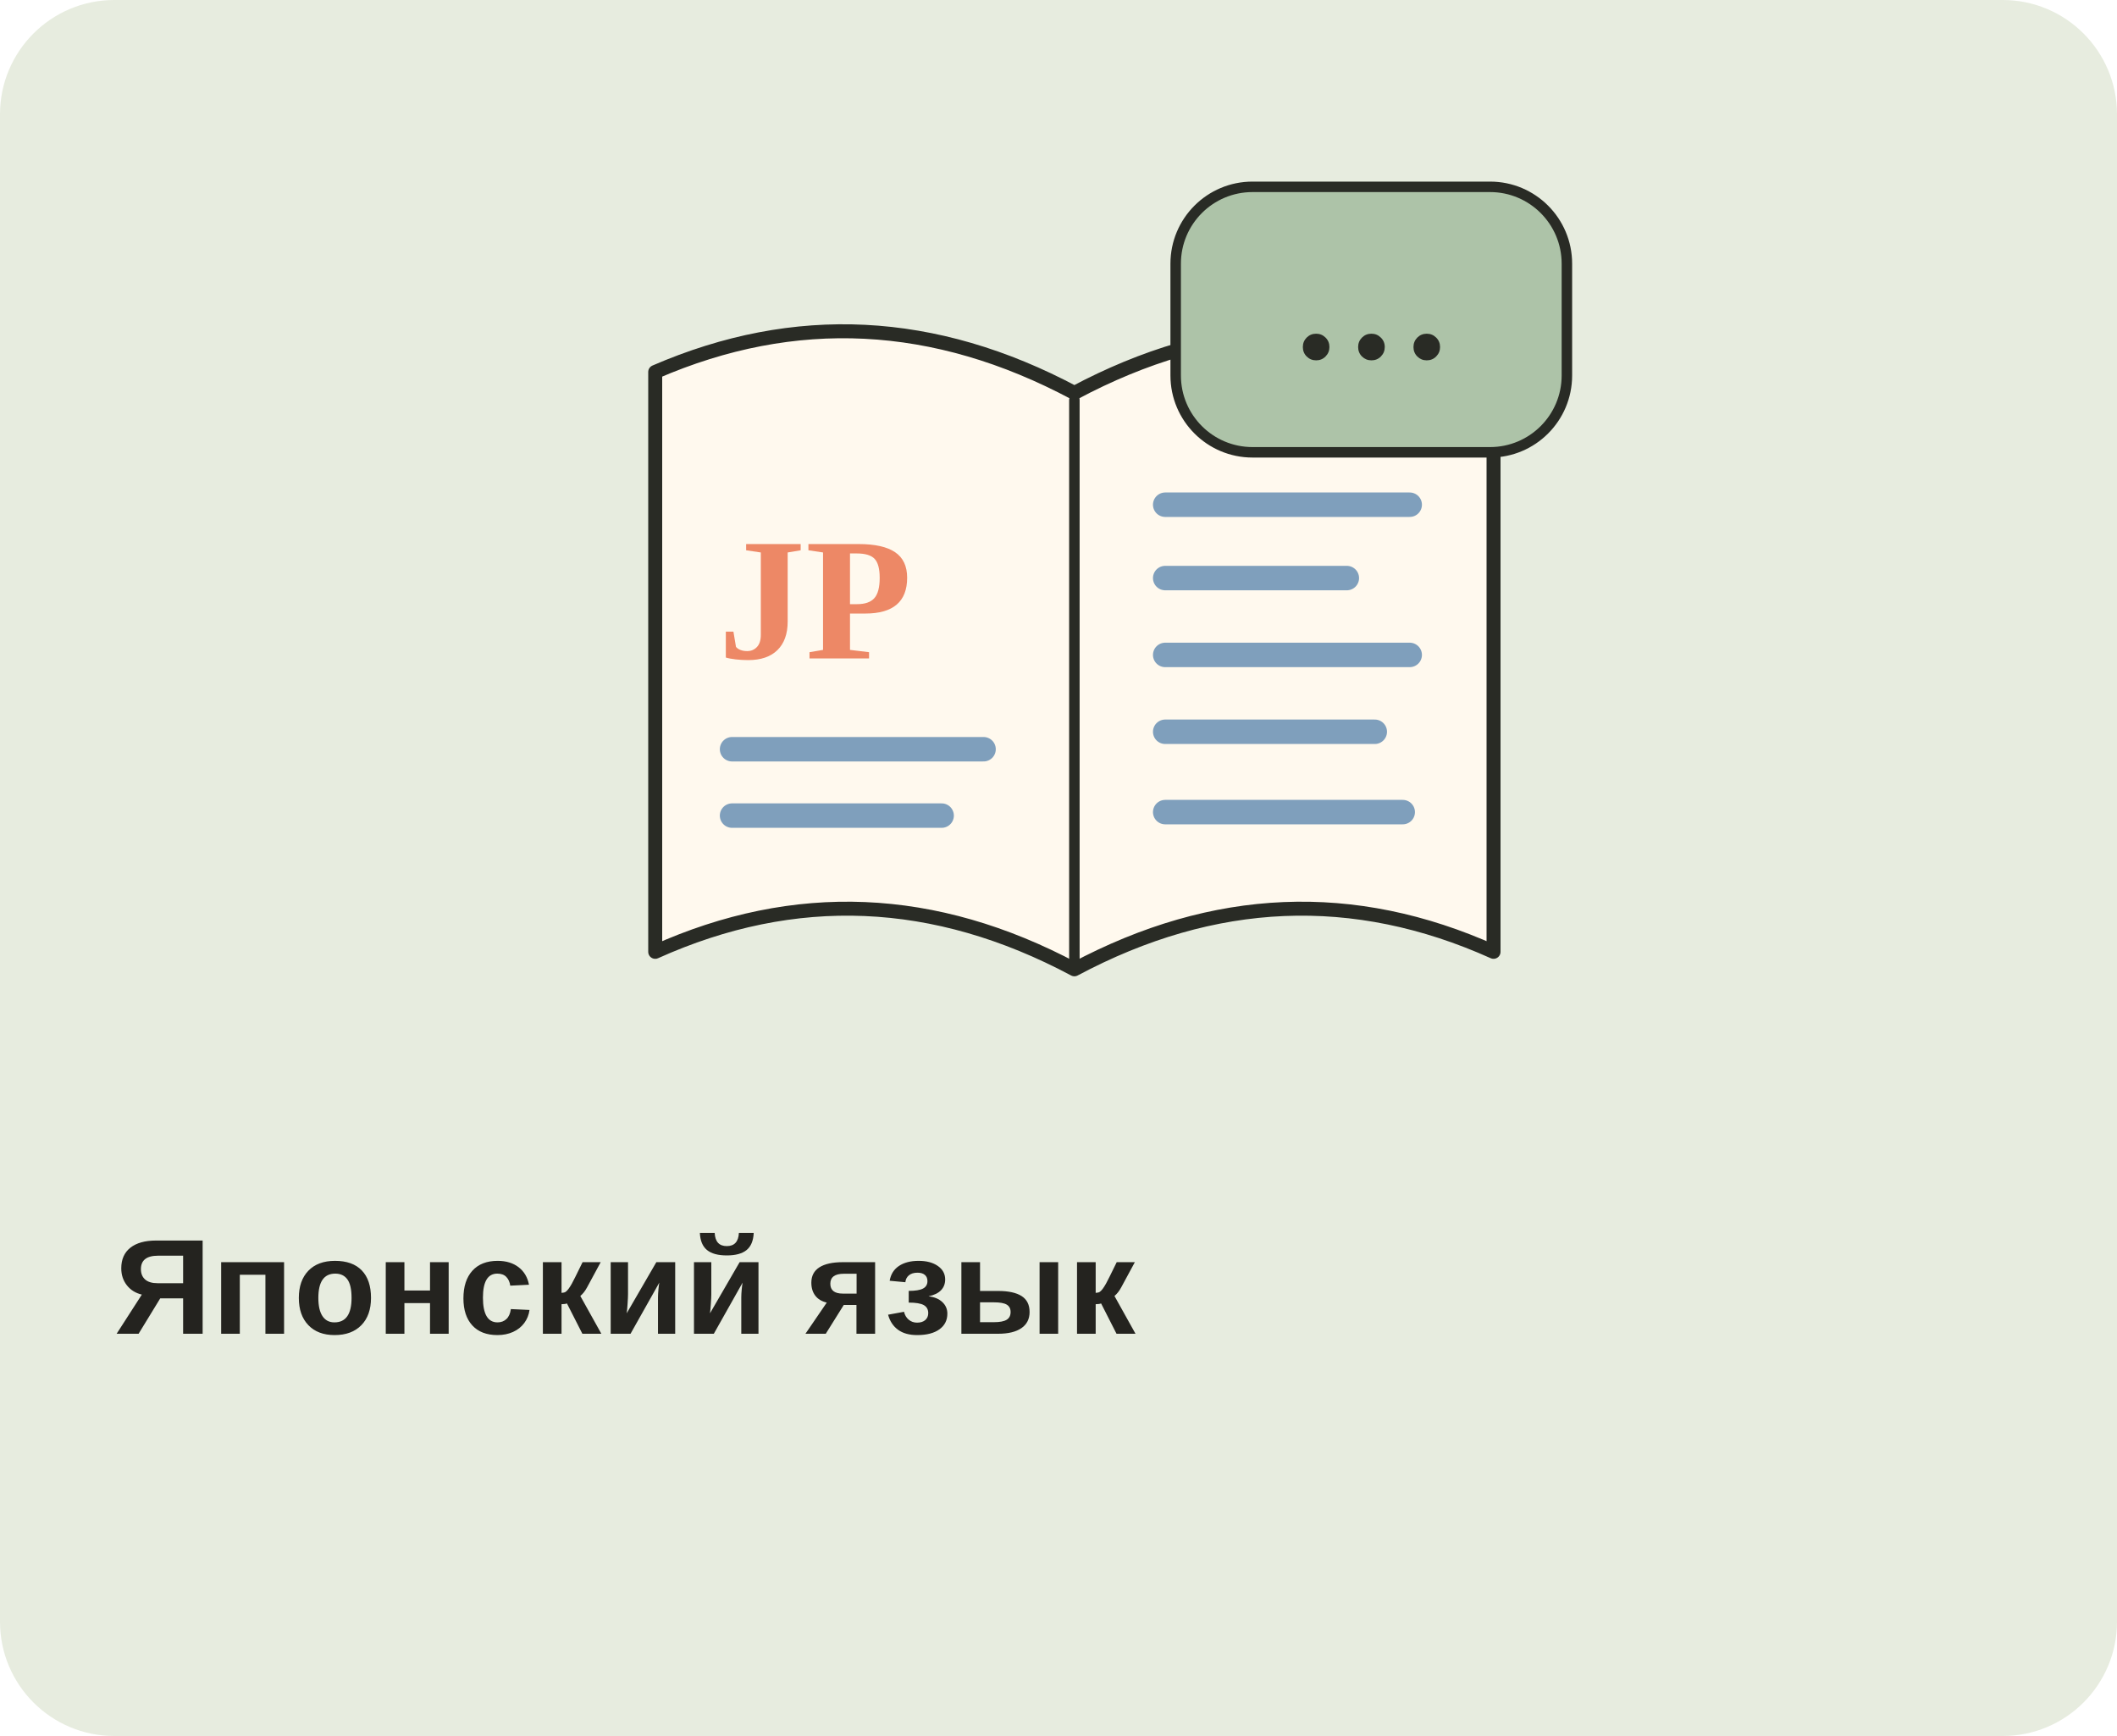
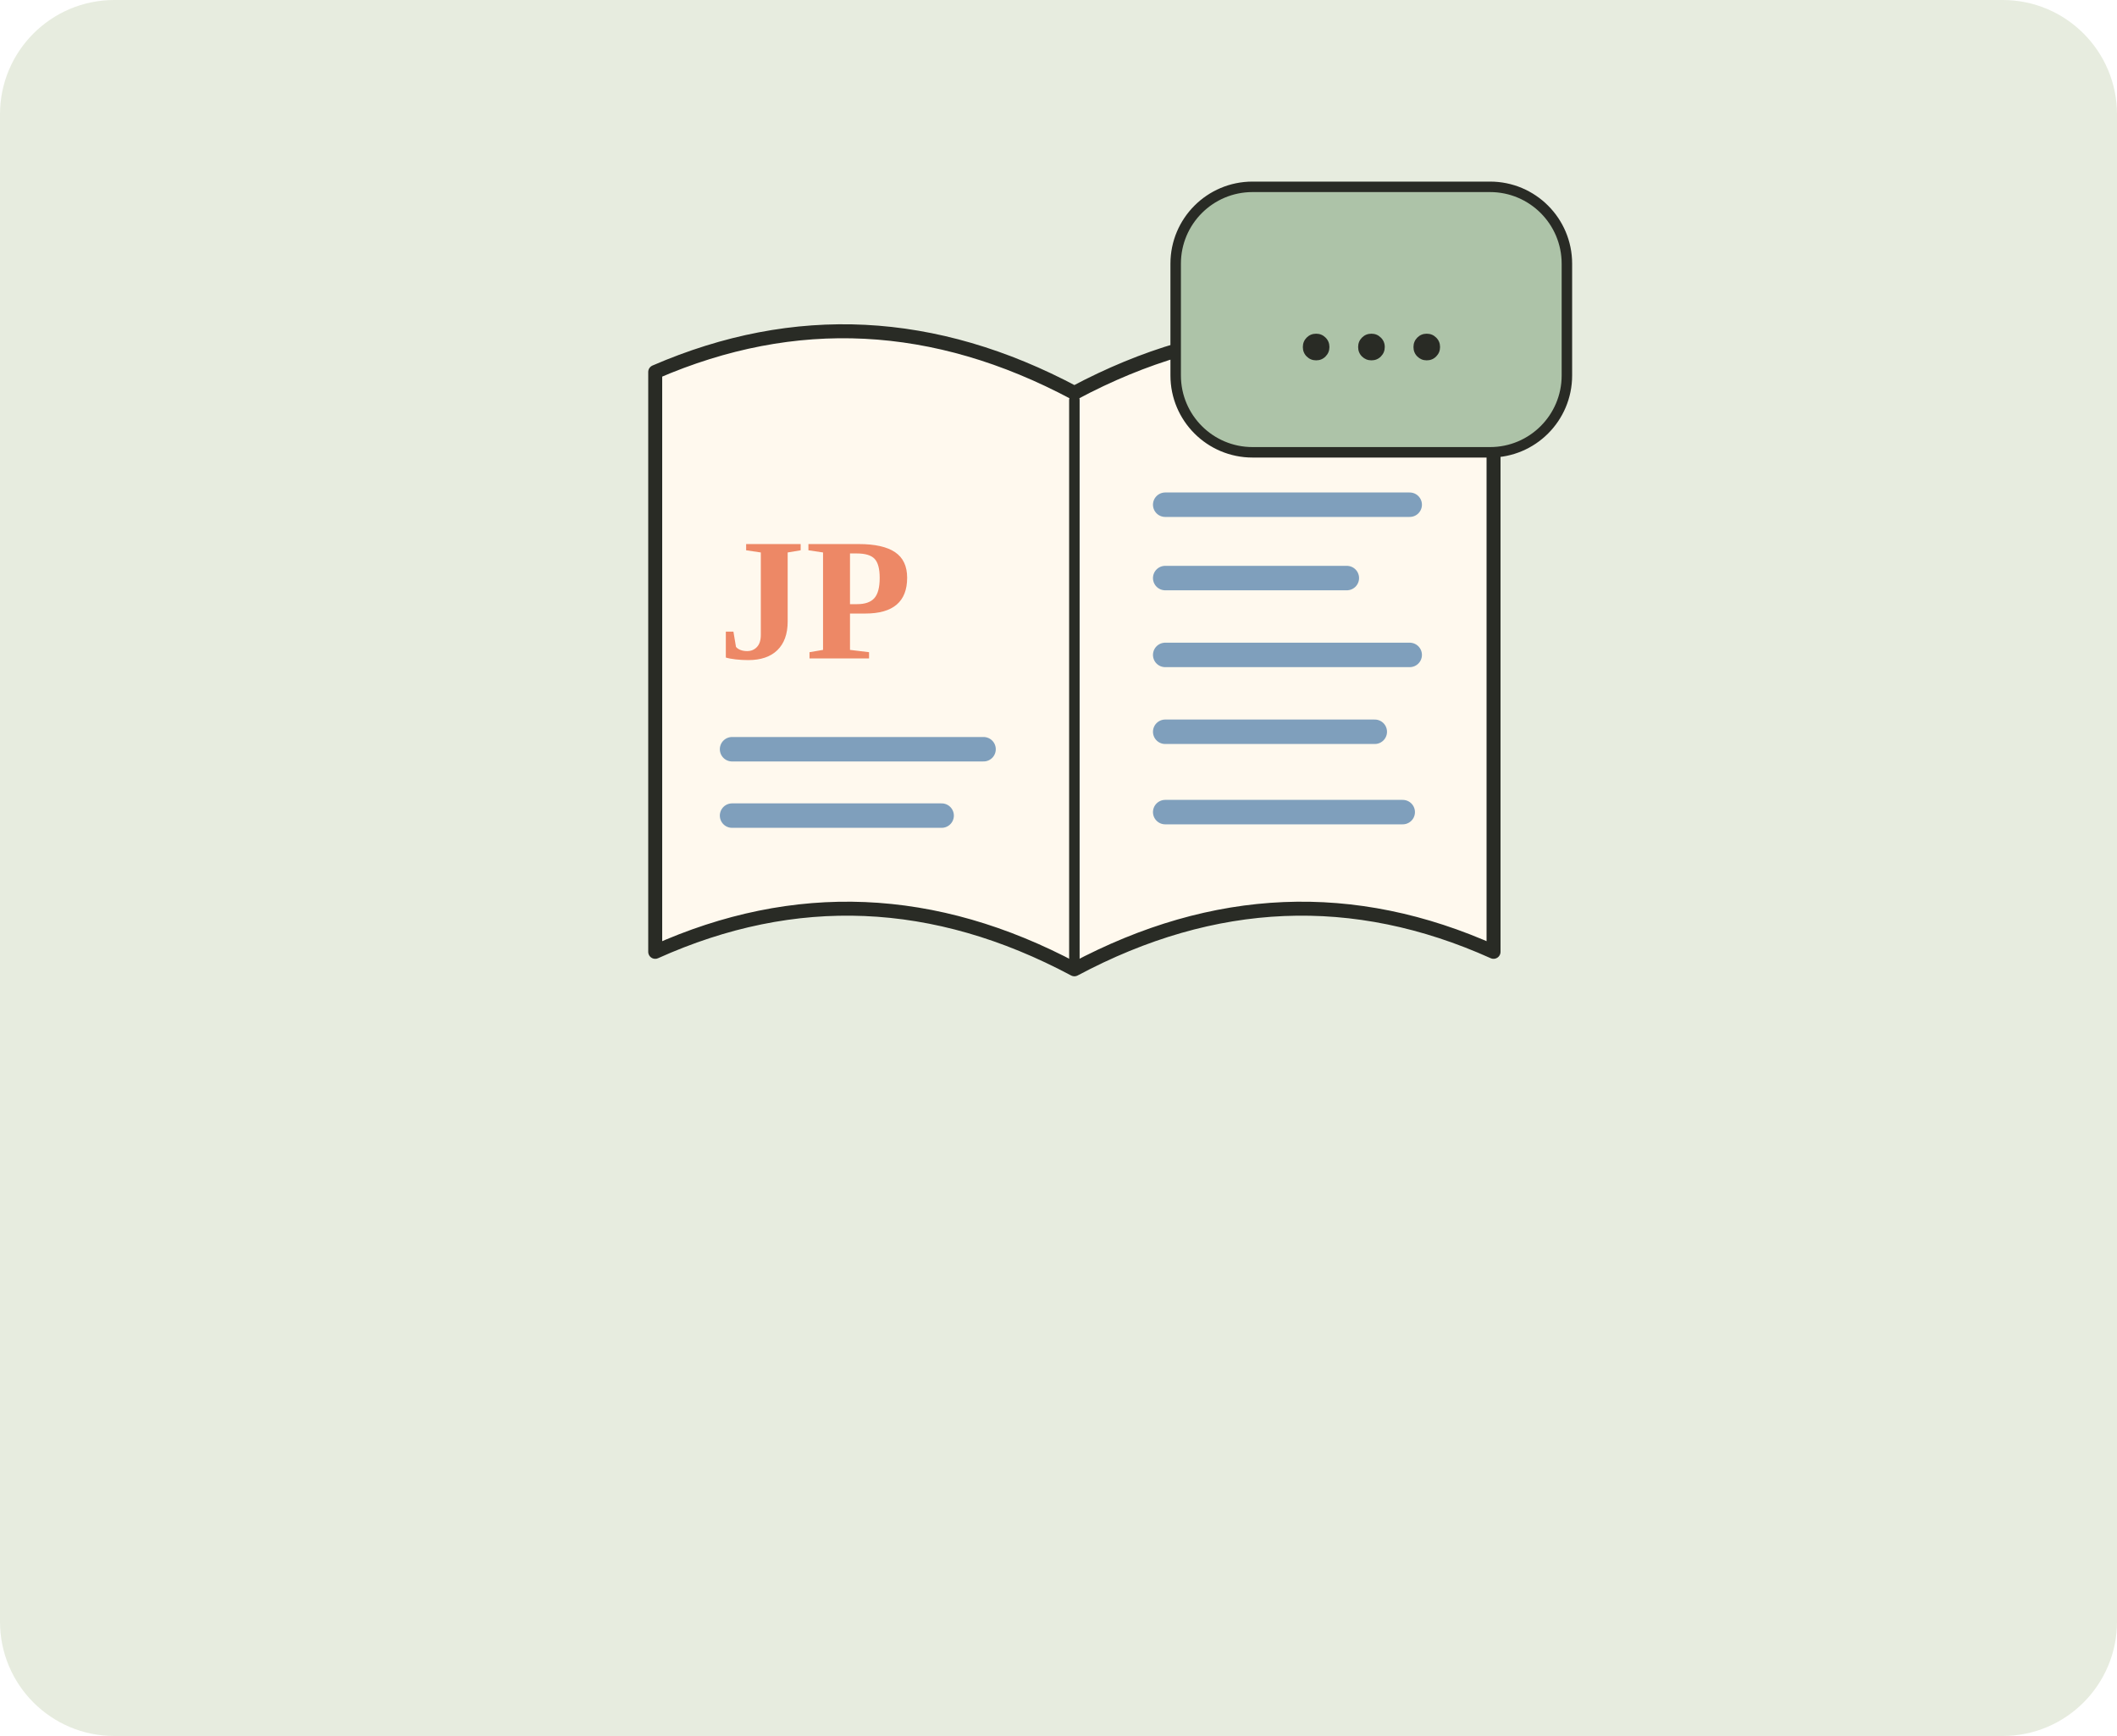
<svg xmlns="http://www.w3.org/2000/svg" width="1000" height="820" viewBox="0 0 1000 820">
  <rect width="1000" height="820" rx="54" fill="#E7ECDF" />
  <g transform="translate(260 80) scale(1.65)">
    <path d="M30 58Q90 32 150 64Q210 32 270 58V224Q210 197 150 229Q90 197 30 224Z" fill="#fff9ee" stroke="#292b25" stroke-width="4" stroke-linecap="round" stroke-linejoin="round" />
    <path d="M150 66V226" fill="none" stroke="#292b25" stroke-width="3" stroke-linecap="round" stroke-linejoin="round" />
    <text x="48" y="140" font-size="50" fill="#ed8866" font-weight="800" text-anchor="start">JP</text>
    <path d="M52 166h72M52 185h60M176 96h70M176 117h52M176 139h70M176 161h60M176 184h68" fill="none" stroke="#7f9fbc" stroke-width="7" stroke-linecap="round" stroke-linejoin="round" />
    <rect x="179" y="5" width="112" height="76" rx="22" fill="#adc3a8" stroke="#292b25" stroke-width="3" />
    <text x="235" y="54" font-size="47" fill="#292b25" font-weight="800" text-anchor="middle">…</text>
  </g>
-   <text x="54" y="630" font-family="Arial,sans-serif" font-size="64" font-weight="700" fill="#24231f">Японский язык</text>
</svg>
